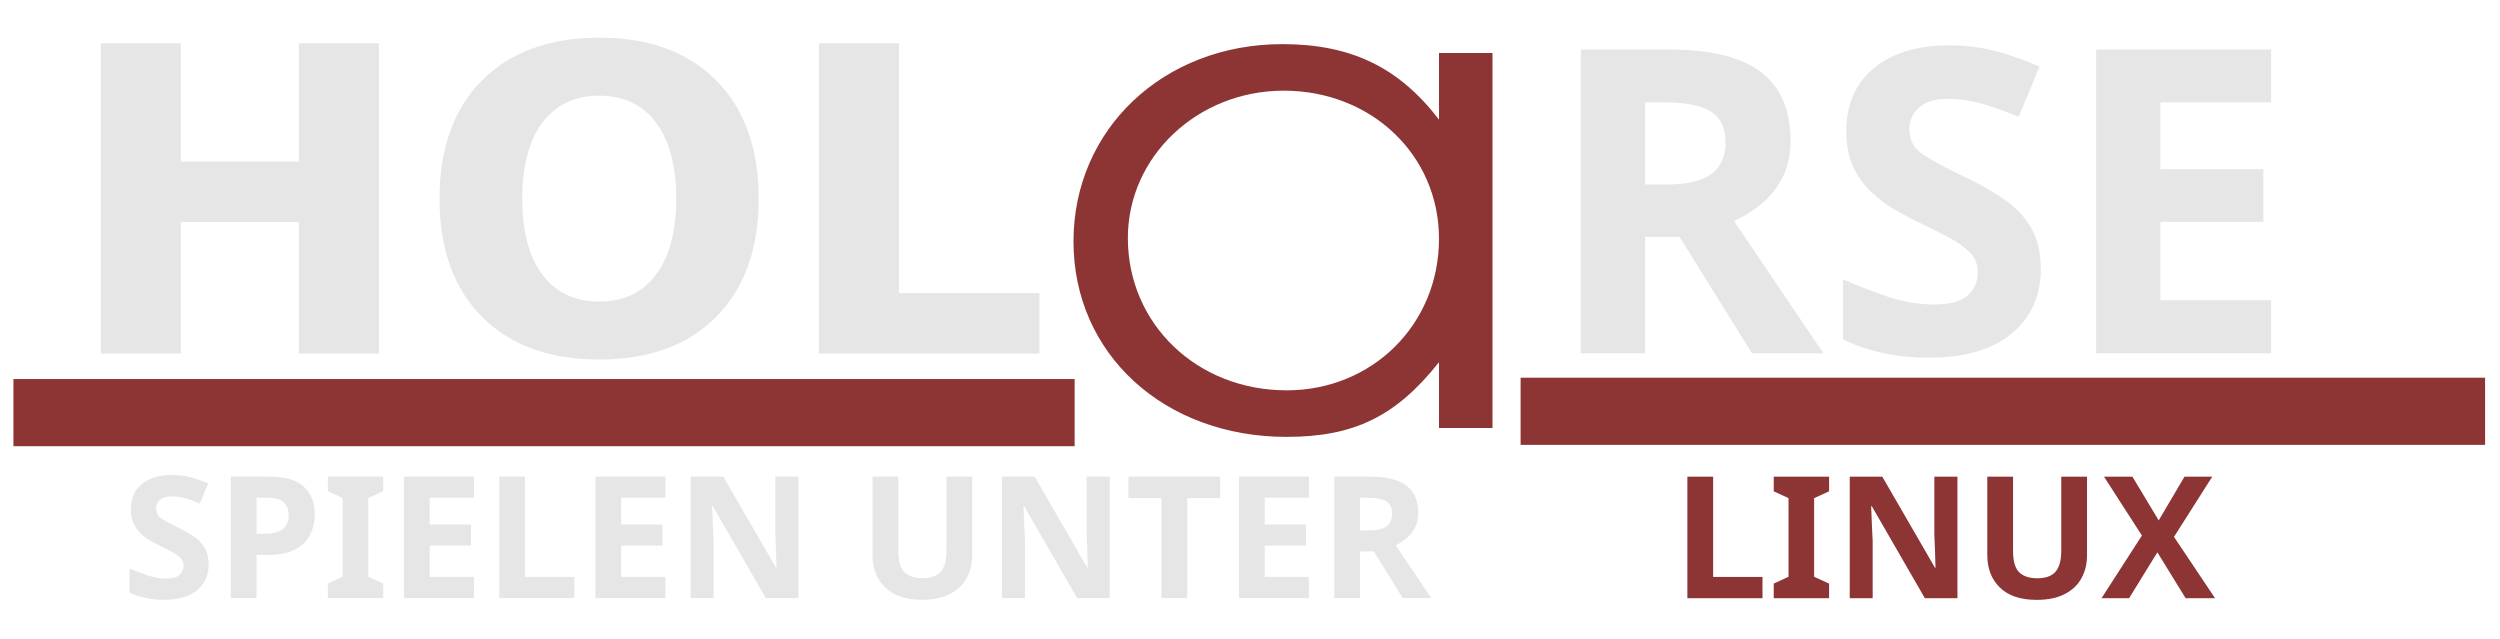
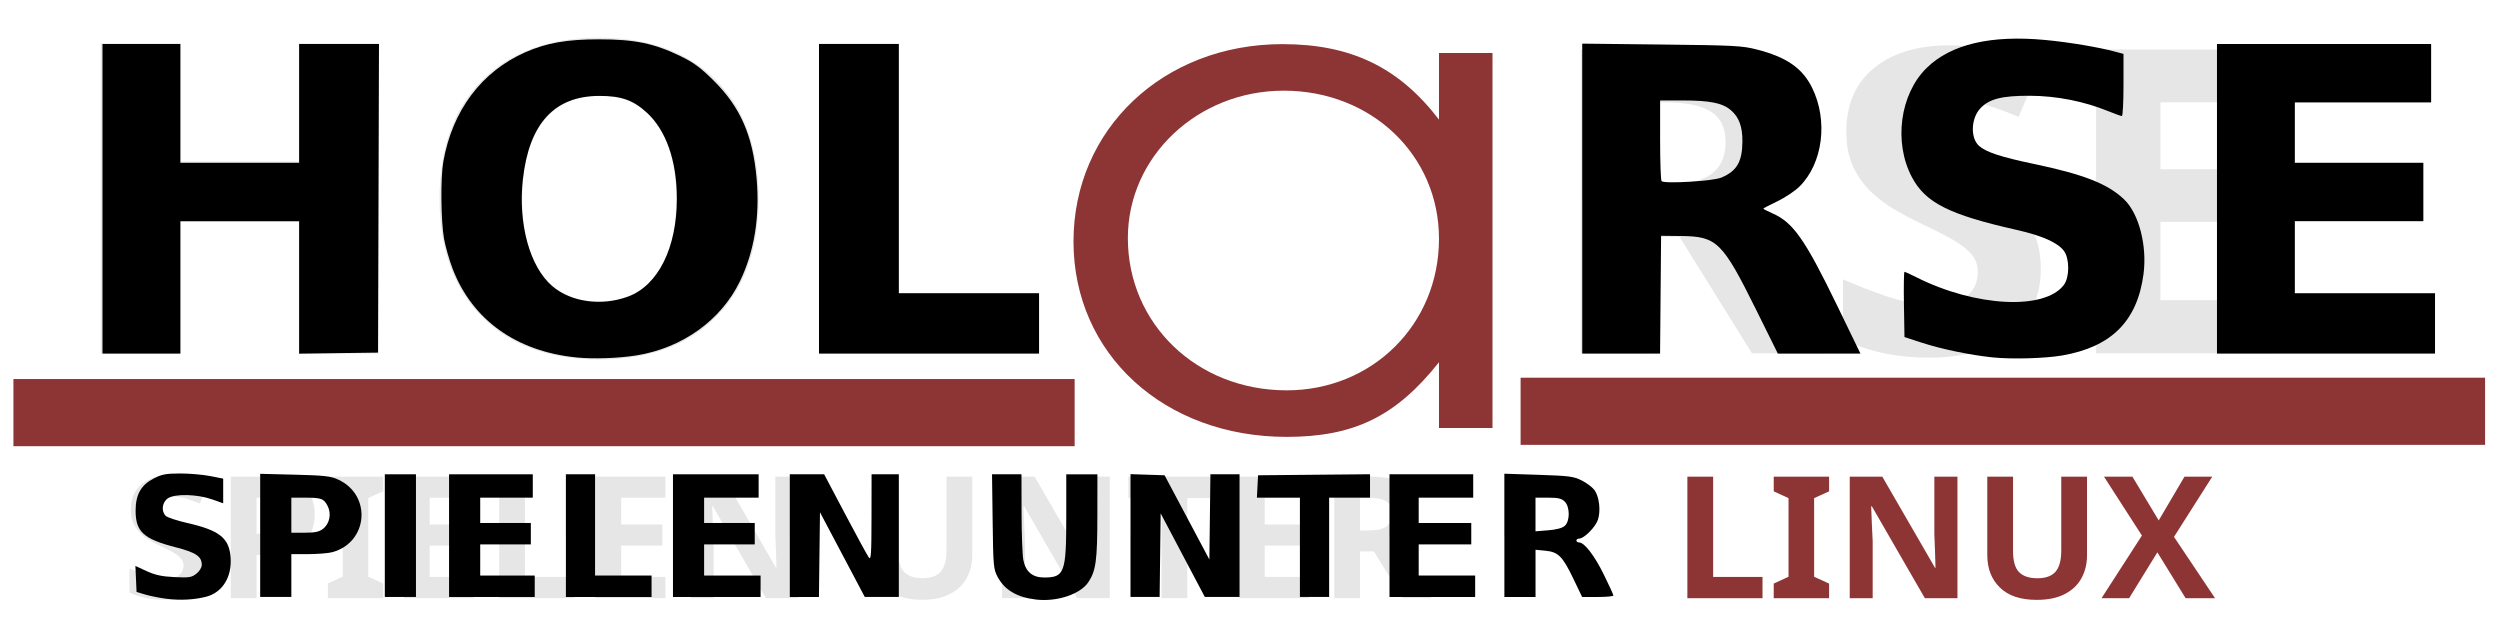
<svg xmlns="http://www.w3.org/2000/svg" version="1.2" width="235" height="60" id="svg2">
  <defs id="defs4" />
  <g transform="translate(0,-992.3622)" id="layer1">
    <text x="145" y="1025.576" id="textrechts" xml:space="preserve" style="font-size:40px;font-style:normal;font-weight:normal;line-height:125%;letter-spacing:0px;word-spacing:0px;fill:#e6e6e6;fill-opacity:1;stroke:none;font-family:Sans">
      <tspan x="145" y="1025.576" id="tspan3007" style="font-weight:bold;fill:#e6e6e6;-inkscape-font-specification:Sans Bold">RSE</tspan>
    </text>
    <text x="11.441" y="1048.589" id="textuntenlinks" xml:space="preserve" style="font-size:40px;font-style:normal;font-weight:normal;line-height:125%;letter-spacing:0px;word-spacing:0px;fill:#e6e6e6;fill-opacity:1;stroke:none;font-family:Sans">
      <tspan x="11.441" y="1048.589" id="tspan3011" style="font-size:16px;font-weight:bold;fill:#e6e6e6;-inkscape-font-specification:Sans Bold">SPIELEN UNTER</tspan>
    </text>
    <text x="157.176" y="1048.595" id="textuntenrechts" xml:space="preserve" style="font-size:40px;font-style:normal;font-weight:normal;line-height:125%;letter-spacing:0px;word-spacing:0px;fill:#000000;fill-opacity:1;stroke:none;font-family:Sans">
      <tspan x="157.176" y="1048.595" id="tspan3015" style="font-size:16px;font-weight:bold;fill:#8d3435;fill-opacity:1;-inkscape-font-specification:Sans Bold">LINUX</tspan>
    </text>
    <rect width="90.661" height="6.313" x="142.937" y="1027.866" id="rect2992" style="fill:#8d3435;fill-opacity:1;fill-rule:evenodd;stroke:none" />
    <rect width="99.753" height="6.313" x="1.263" y="1027.992" id="rect2992-8" style="fill:#8d3435;fill-opacity:1;fill-rule:evenodd;stroke:none" />
    <text x="95.336" y="1061.97" transform="scale(1.028448,0.9723386)" id="text3780" xml:space="preserve" style="font-size:66.27px;font-style:normal;font-weight:normal;line-height:125%;letter-spacing:0px;word-spacing:0px;fill:#8d3435;fill-opacity:1;stroke:none;font-family:Sans">
      <tspan x="95.336" y="1061.97" id="tspan3782" style="font-style:normal;font-variant:normal;font-stretch:normal;fill:#8d3435;fill-opacity:1;font-family:URW Gothic L;-inkscape-font-specification:URW Gothic L Book">a</tspan>
    </text>
    <g id="textlinks" style="font-size:40px;font-style:normal;font-weight:normal;line-height:125%;letter-spacing:0px;word-spacing:0px;fill:#e6e6e6;fill-opacity:1;stroke:none;font-family:Sans">
      <path d="m 9.48,996.433 7.52,0 0,11.113 11.094,0 0,-11.113 7.52,0 0,29.16 -7.52,0 0,-12.363 -11.094,0 0,12.363 -7.52,0 0,-29.16" id="path3001" style="font-weight:bold;fill:#e6e6e6;-inkscape-font-specification:Sans Bold" />
      <path d="m 56.316,1001.355 c -2.292,0 -4.069,0.846 -5.332,2.539 -1.263,1.693 -1.895,4.076 -1.895,7.149 -9e-6,3.06 0.631,5.436 1.895,7.129 1.263,1.693 3.04,2.539 5.332,2.539 2.305,0 4.089,-0.846 5.352,-2.539 1.263,-1.693 1.895,-4.069 1.895,-7.129 -2.5e-5,-3.073 -0.632,-5.456 -1.895,-7.149 -1.263,-1.693 -3.047,-2.539 -5.352,-2.539 m 0,-5.449 c 4.687,3e-5 8.359,1.341 11.016,4.023 2.656,2.682 3.984,6.387 3.984,11.113 -3.2e-5,4.713 -1.328,8.411 -3.984,11.094 -2.656,2.682 -6.328,4.023 -11.016,4.023 -4.674,0 -8.346,-1.341 -11.016,-4.023 -2.656,-2.682 -3.984,-6.38 -3.984,-11.094 -2e-6,-4.727 1.328,-8.431 3.984,-11.113 2.669,-2.682 6.341,-4.023 11.016,-4.023" id="path3003" style="font-weight:bold;fill:#e6e6e6;-inkscape-font-specification:Sans Bold" />
      <path d="m 76.98,996.433 7.52,0 0,23.477 13.203,0 0,5.684 -20.723,0 0,-29.16" id="path3005" style="font-weight:bold;fill:#e6e6e6;-inkscape-font-specification:Sans Bold" />
    </g>
  </g>
+   <path style="fill:#000000" d="m 9.634,18.687 0,-14.55 3.66,0 3.66,0 0,5.582 0,5.582 5.582,0 5.582,0 0,-5.582 0,-5.582 3.753,0 3.753,0 -0.047,14.504 -0.047,14.504 -3.706,0.05 -3.706,0.05 0,-6.227 0,-6.227 -5.582,0 -5.582,0 0,6.223 0,6.223 -3.66,0 -3.66,0 0,-14.55 z" id="path2997" />
+   <path style="fill:#000000" d="M 54.159,33.597 C 48.534,33.029 44.409,30.077 42.559,25.296 42.244,24.479 41.874,23.193 41.739,22.439 c -0.296,-1.65 -0.334,-5.734 -0.067,-7.242 0.853,-4.814 3.595,-8.471 7.715,-10.287 1.988,-0.877 3.908,-1.213 6.917,-1.213 3.366,0 5.197,0.379 7.687,1.592 1.242,0.605 1.871,1.072 3.124,2.319 2.484,2.475 3.651,5.143 4.006,9.167 0.318,3.602 -0.215,6.877 -1.574,9.679 -1.768,3.643 -5.398,6.25 -9.674,6.945 -1.734,0.282 -4.078,0.364 -5.714,0.199 l 0,0 z m 4.882,-5.72 c 2.817,-1.038 4.584,-4.581 4.584,-9.19 0,-3.561 -1.007,-6.44 -2.836,-8.112 -1.29,-1.179 -2.41,-1.568 -4.484,-1.559 -4.206,0.019 -6.565,2.601 -7.153,7.828 -0.472,4.192 0.655,8.274 2.779,10.069 1.768,1.494 4.623,1.881 7.11,0.965 z" id="path2999" />
+   <path style="fill:#000000" d="m 76.986,18.687 0,-14.55 3.752,0 3.752,0 0,11.713 0,11.713 6.589,0 6.589,0 0,2.837 0,2.837 -10.341,0 -10.341,0 0,-14.55 z" id="path3002" />
+   <path style="fill:#000000" d="m 148.73,18.669 0,-14.567 7.458,0.083 c 6.859,0.076 7.58,0.114 8.972,0.473 2.786,0.718 4.27,1.748 5.178,3.592 1.517,3.081 1.017,7.071 -1.161,9.26 -0.425,0.427 -1.369,1.061 -2.099,1.409 -0.73,0.348 -1.327,0.661 -1.327,0.695 0,0.034 0.391,0.235 0.869,0.446 1.945,0.858 3.05,2.436 6.09,8.702 l 2.172,4.476 -3.882,0 -3.882,0 -2.01,-4.056 c -3.205,-6.467 -3.707,-6.962 -7.109,-6.997 l -1.856,-0.02 -0.048,5.536 -0.048,5.536 -3.658,0 -3.658,0 0,-14.567 z m 13.084,-1.977 c 1.448,-0.618 1.955,-1.484 1.973,-3.375 0.013,-1.384 -0.308,-2.277 -1.052,-2.931 -0.801,-0.703 -1.967,-0.943 -4.588,-0.943 l -2.096,0 0,3.721 c 0,2.047 0.062,3.785 0.137,3.863 0.262,0.271 4.843,-0.003 5.625,-0.336 l 0,0 z" id="path3004" />
+   <path style="fill:#000000" d="m 187.305,33.595 c -2.147,-0.224 -4.837,-0.785 -6.729,-1.404 l -1.556,-0.509 -0.05,-3.066 c -0.028,-1.686 -0.005,-3.066 0.051,-3.066 0.056,0 0.572,0.237 1.148,0.526 5.53,2.779 12.059,3.107 13.842,0.696 0.532,-0.719 0.536,-2.448 0.007,-3.176 -0.567,-0.78 -2.058,-1.446 -4.437,-1.981 -6.361,-1.431 -8.594,-2.557 -9.868,-4.973 -1.724,-3.27 -1.114,-7.789 1.383,-10.247 2.273,-2.237 6.047,-3.125 11.192,-2.634 2.22,0.212 4.974,0.673 6.55,1.098 l 0.771,0.208 0,2.921 c 0,1.607 -0.068,2.921 -0.151,2.921 -0.083,0 -0.665,-0.209 -1.294,-0.464 -2.282,-0.927 -4.848,-1.432 -7.34,-1.443 -2.612,-0.012 -3.819,0.289 -4.652,1.159 -0.901,0.94 -0.977,2.796 -0.146,3.548 0.644,0.583 2.055,1.05 5.097,1.687 4.74,0.992 7.001,1.878 8.543,3.347 1.393,1.327 2.179,4.366 1.822,7.039 -0.589,4.4 -3.007,6.821 -7.621,7.629 -1.617,0.283 -4.762,0.371 -6.562,0.184 l 0,0 z" id="path3006" />
+   <path style="fill:#000000" d="m 208.395,18.687 0,-14.55 10.066,0 10.066,0 0,2.745 0,2.745 -6.406,0 -6.406,0 0,2.837 0,2.837 6.04,0 6.04,0 0,2.745 0,2.745 -6.04,0 -6.04,0 0,3.386 0,3.386 6.589,0 6.589,0 0,2.837 0,2.837 -10.249,0 -10.249,0 0,-14.55 z" id="path3008" />
+   <path style="fill:#000000" d="m 141.409,50.322 0,-5.793 3.211,0.104 c 2.879,0.093 3.299,0.148 4.063,0.531 0.468,0.235 1.009,0.644 1.202,0.91 0.446,0.614 0.598,1.939 0.32,2.781 -0.227,0.688 -1.3,1.77 -1.755,1.77 -0.147,0 -0.268,0.082 -0.268,0.183 0,0.101 0.114,0.183 0.253,0.183 0.499,0 1.441,1.222 2.325,3.019 0.495,1.006 0.9,1.891 0.9,1.967 0,0.076 -0.662,0.139 -1.47,0.139 l -1.47,0 -0.821,-1.71 c -1.016,-2.117 -1.423,-2.524 -2.638,-2.64 l -0.921,-0.088 0,2.22 0,2.22 -1.464,0 -1.464,0 0,-5.793 z m 5.683,-0.895 c 0.496,-0.449 0.491,-1.78 -0.009,-2.28 -0.291,-0.291 -0.61,-0.366 -1.556,-0.366 l -1.19,0 0,1.581 0,1.581 1.198,-0.096 c 0.78,-0.063 1.323,-0.209 1.556,-0.419 l 0,0 z" id="path3010" />
+   <path style="fill:#000000" d="m 130.611,50.349 0,-5.765 3.935,0 3.935,0 0,1.098 0,1.098 -2.562,0 -2.562,0 0,1.19 0,1.19 2.471,0 2.471,0 0,1.007 0,1.007 -2.471,0 -2.471,0 0,1.464 0,1.464 2.654,0 2.654,0 0,1.007 0,1.007 -4.026,0 -4.026,0 0,-5.765 z" id="path3012" />
+   <path style="fill:#000000" d="m 122.192,51.447 0,-4.667 -2.022,0 -2.022,0 0.055,-1.052 0.055,-1.052 5.262,-0.049 5.262,-0.049 0,1.101 0,1.101 -1.922,0 -1.922,0 0,4.667 0,4.667 -1.373,0 -1.373,0 0,-4.667 z" id="path3014" />
+   <path style="fill:#000000" d="m 106.269,50.342 0,-5.772 1.601,0.053 1.601,0.053 2.105,3.96 2.105,3.96 0.049,-4.006 0.049,-4.006 1.369,0 1.369,0 0,5.765 0,5.765 -1.632,0 -1.632,0 -2.075,-3.928 -2.075,-3.928 -0.049,3.928 -0.049,3.928 -1.369,0 -1.369,0 0,-5.772 z" id="path3016" />
+   <path style="fill:#000000" d="M 97.393,56.358 C 95.605,56.152 94.437,55.464 93.776,54.228 93.389,53.504 93.363,53.21 93.309,49.022 l -0.058,-4.438 1.384,0 1.384,0 0.008,3.615 c 0.004,1.988 0.079,3.983 0.166,4.433 0.214,1.108 0.857,1.653 1.953,1.653 1.917,0 2.083,-0.45 2.083,-5.668 l 0,-4.032 1.464,0 1.464,0 -0.004,3.889 c -0.005,4.211 -0.133,5.161 -0.841,6.239 -0.751,1.143 -2.937,1.874 -4.919,1.646 z" id="path3018" />
+   <path style="fill:#000000" d="m 74.24,50.349 0,-5.765 1.615,0 1.615,0 1.982,3.754 c 1.09,2.065 2.09,3.897 2.223,4.072 0.202,0.267 0.243,-0.342 0.247,-3.754 l 0.006,-4.072 1.281,0 1.281,0 0,5.765 0,5.765 -1.601,-0.001 -1.601,-0.001 -2.105,-3.979 -2.105,-3.979 -0.049,3.981 -0.049,3.981 -1.369,0 -1.369,0 0,-5.765 z" id="path3020" />
+   <path style="fill:#000000" d="m 63.259,50.349 0,-5.765 4.026,0 4.026,0 0,1.098 0,1.098 -2.562,0 -2.562,0 0,1.19 0,1.19 2.379,0 2.379,0 0,1.007 0,1.007 -2.379,0 -2.379,0 0,1.464 0,1.464 2.654,0 2.654,0 0,1.007 0,1.007 -4.118,0 -4.118,0 0,-5.765 z" id="path3022" />
+   <path style="fill:#000000" d="m 53.193,50.349 0,-5.765 1.373,0 1.373,0 0,4.759 0,4.759 2.654,0 2.654,0 0,1.007 0,1.007 -4.026,0 -4.026,0 0,-5.765 z" id="path3024" />
+   <path style="fill:#000000" d="m 42.212,50.349 0,-5.765 3.935,0 3.935,0 0,1.098 0,1.098 -2.471,0 -2.471,0 0,1.19 0,1.19 2.379,0 2.379,0 0,1.007 0,1.007 -2.379,0 -2.379,0 0,1.464 0,1.464 2.562,0 2.562,0 0,1.007 0,1.007 -4.026,0 -4.026,0 0,-5.765 z" id="path3026" />
+   <path style="fill:#000000" d="m 36.172,50.349 0,-5.765 1.464,0 1.464,0 0,5.765 0,5.765 -1.464,0 -1.464,0 0,-5.765 z" id="path3028" />
+   <path style="fill:#000000" d="m 24.458,50.327 0,-5.788 3.249,0.081 c 2.777,0.069 3.368,0.135 4.072,0.456 3.184,1.453 2.841,5.89 -0.528,6.826 -0.364,0.101 -1.383,0.184 -2.264,0.185 l -1.601,0.001 0,2.013 0,2.013 -1.464,0 -1.464,0 0,-5.788 z m 5.917,-0.626 c 0.614,-0.483 0.797,-1.416 0.42,-2.144 -0.359,-0.694 -0.587,-0.776 -2.143,-0.776 l -1.266,0 0,1.647 0,1.647 1.256,0 c 0.988,0 1.358,-0.08 1.732,-0.374 z" id="path3030" />
+   <path style="fill:#000000" d="m 15.673,56.29 c -0.654,-0.084 -1.56,-0.264 -2.013,-0.4 l -0.824,-0.247 -0.054,-1.222 -0.054,-1.222 1.061,0.487 c 0.809,0.371 1.43,0.505 2.616,0.562 1.386,0.066 1.611,0.031 2.059,-0.324 0.29,-0.229 0.503,-0.578 0.503,-0.822 0,-0.801 -0.546,-1.168 -2.471,-1.663 -3.004,-0.772 -3.754,-1.462 -3.749,-3.45 0.004,-1.504 0.514,-2.402 1.715,-3.02 0.75,-0.386 1.148,-0.46 2.471,-0.462 0.867,-0.001 2.132,0.108 2.812,0.241 l 1.235,0.243 0,1.159 0,1.159 -1.052,-0.37 c -1.396,-0.491 -3.465,-0.543 -4.134,-0.104 -0.556,0.364 -0.665,1.205 -0.215,1.655 0.15,0.15 1.049,0.449 1.998,0.665 3.042,0.693 3.948,1.401 4.098,3.204 0.154,1.857 -0.761,3.341 -2.303,3.735 -1.124,0.287 -2.441,0.356 -3.698,0.194 z" id="path3032" />
</svg>
